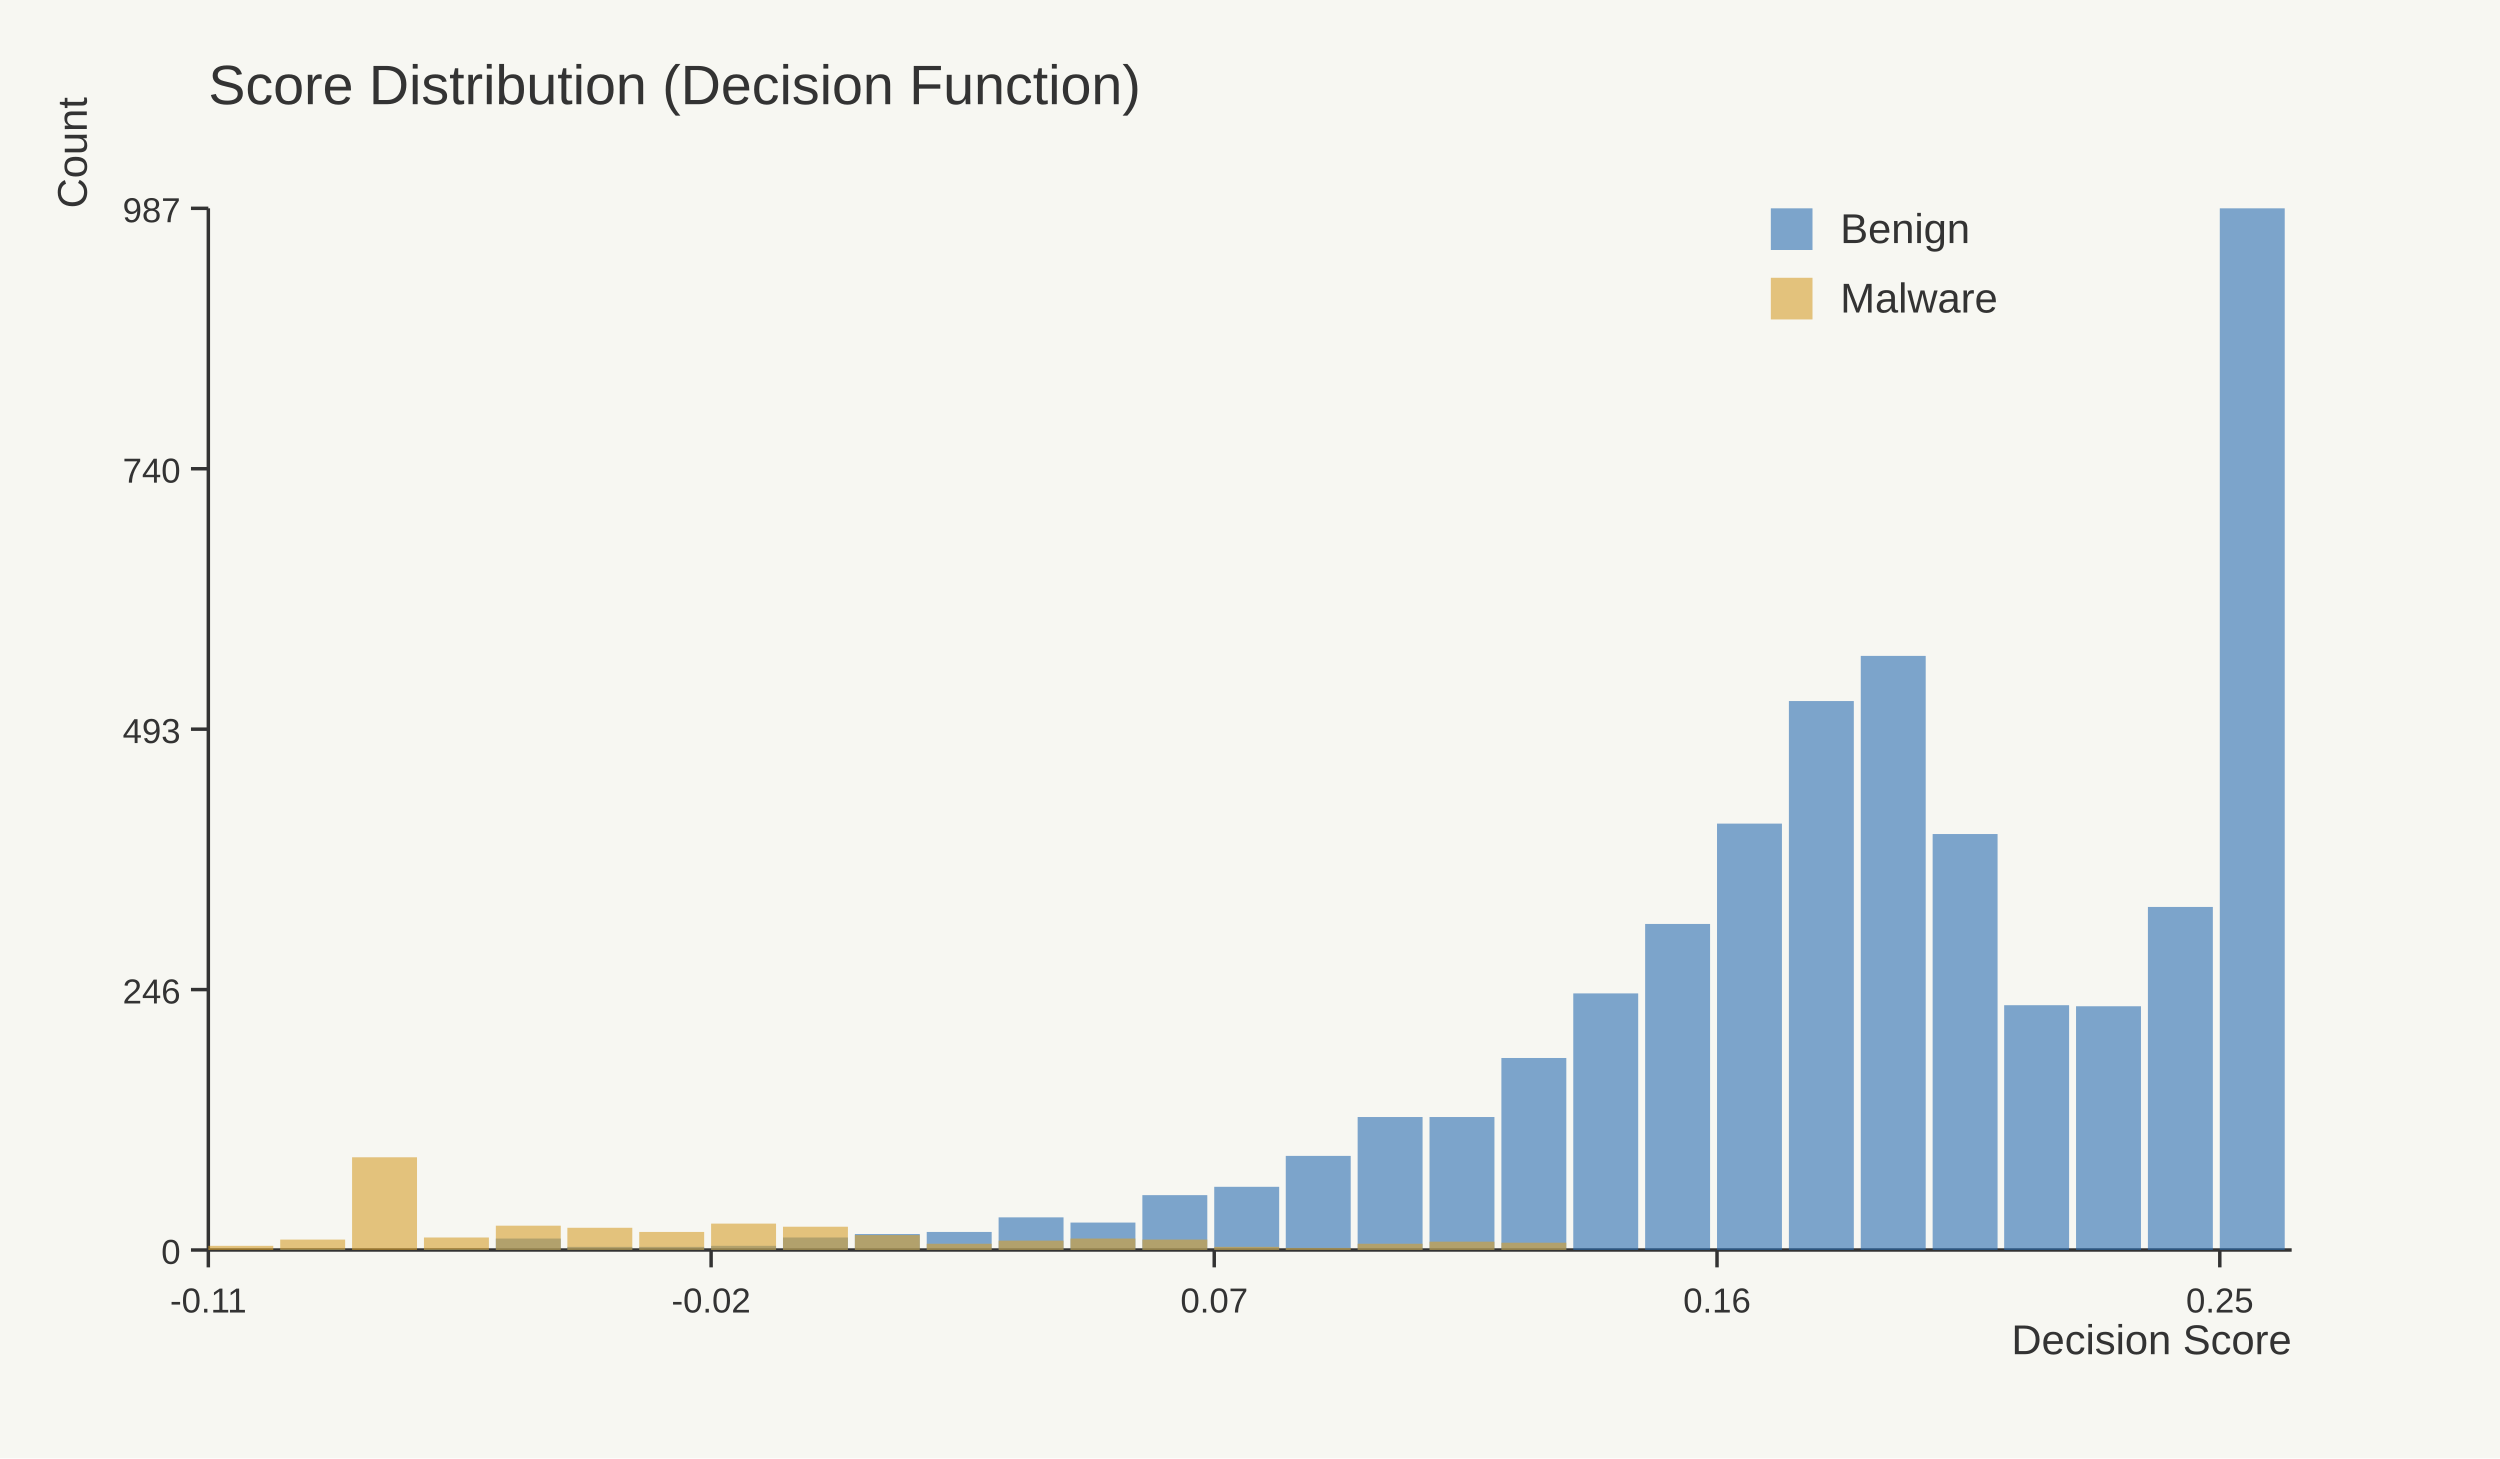
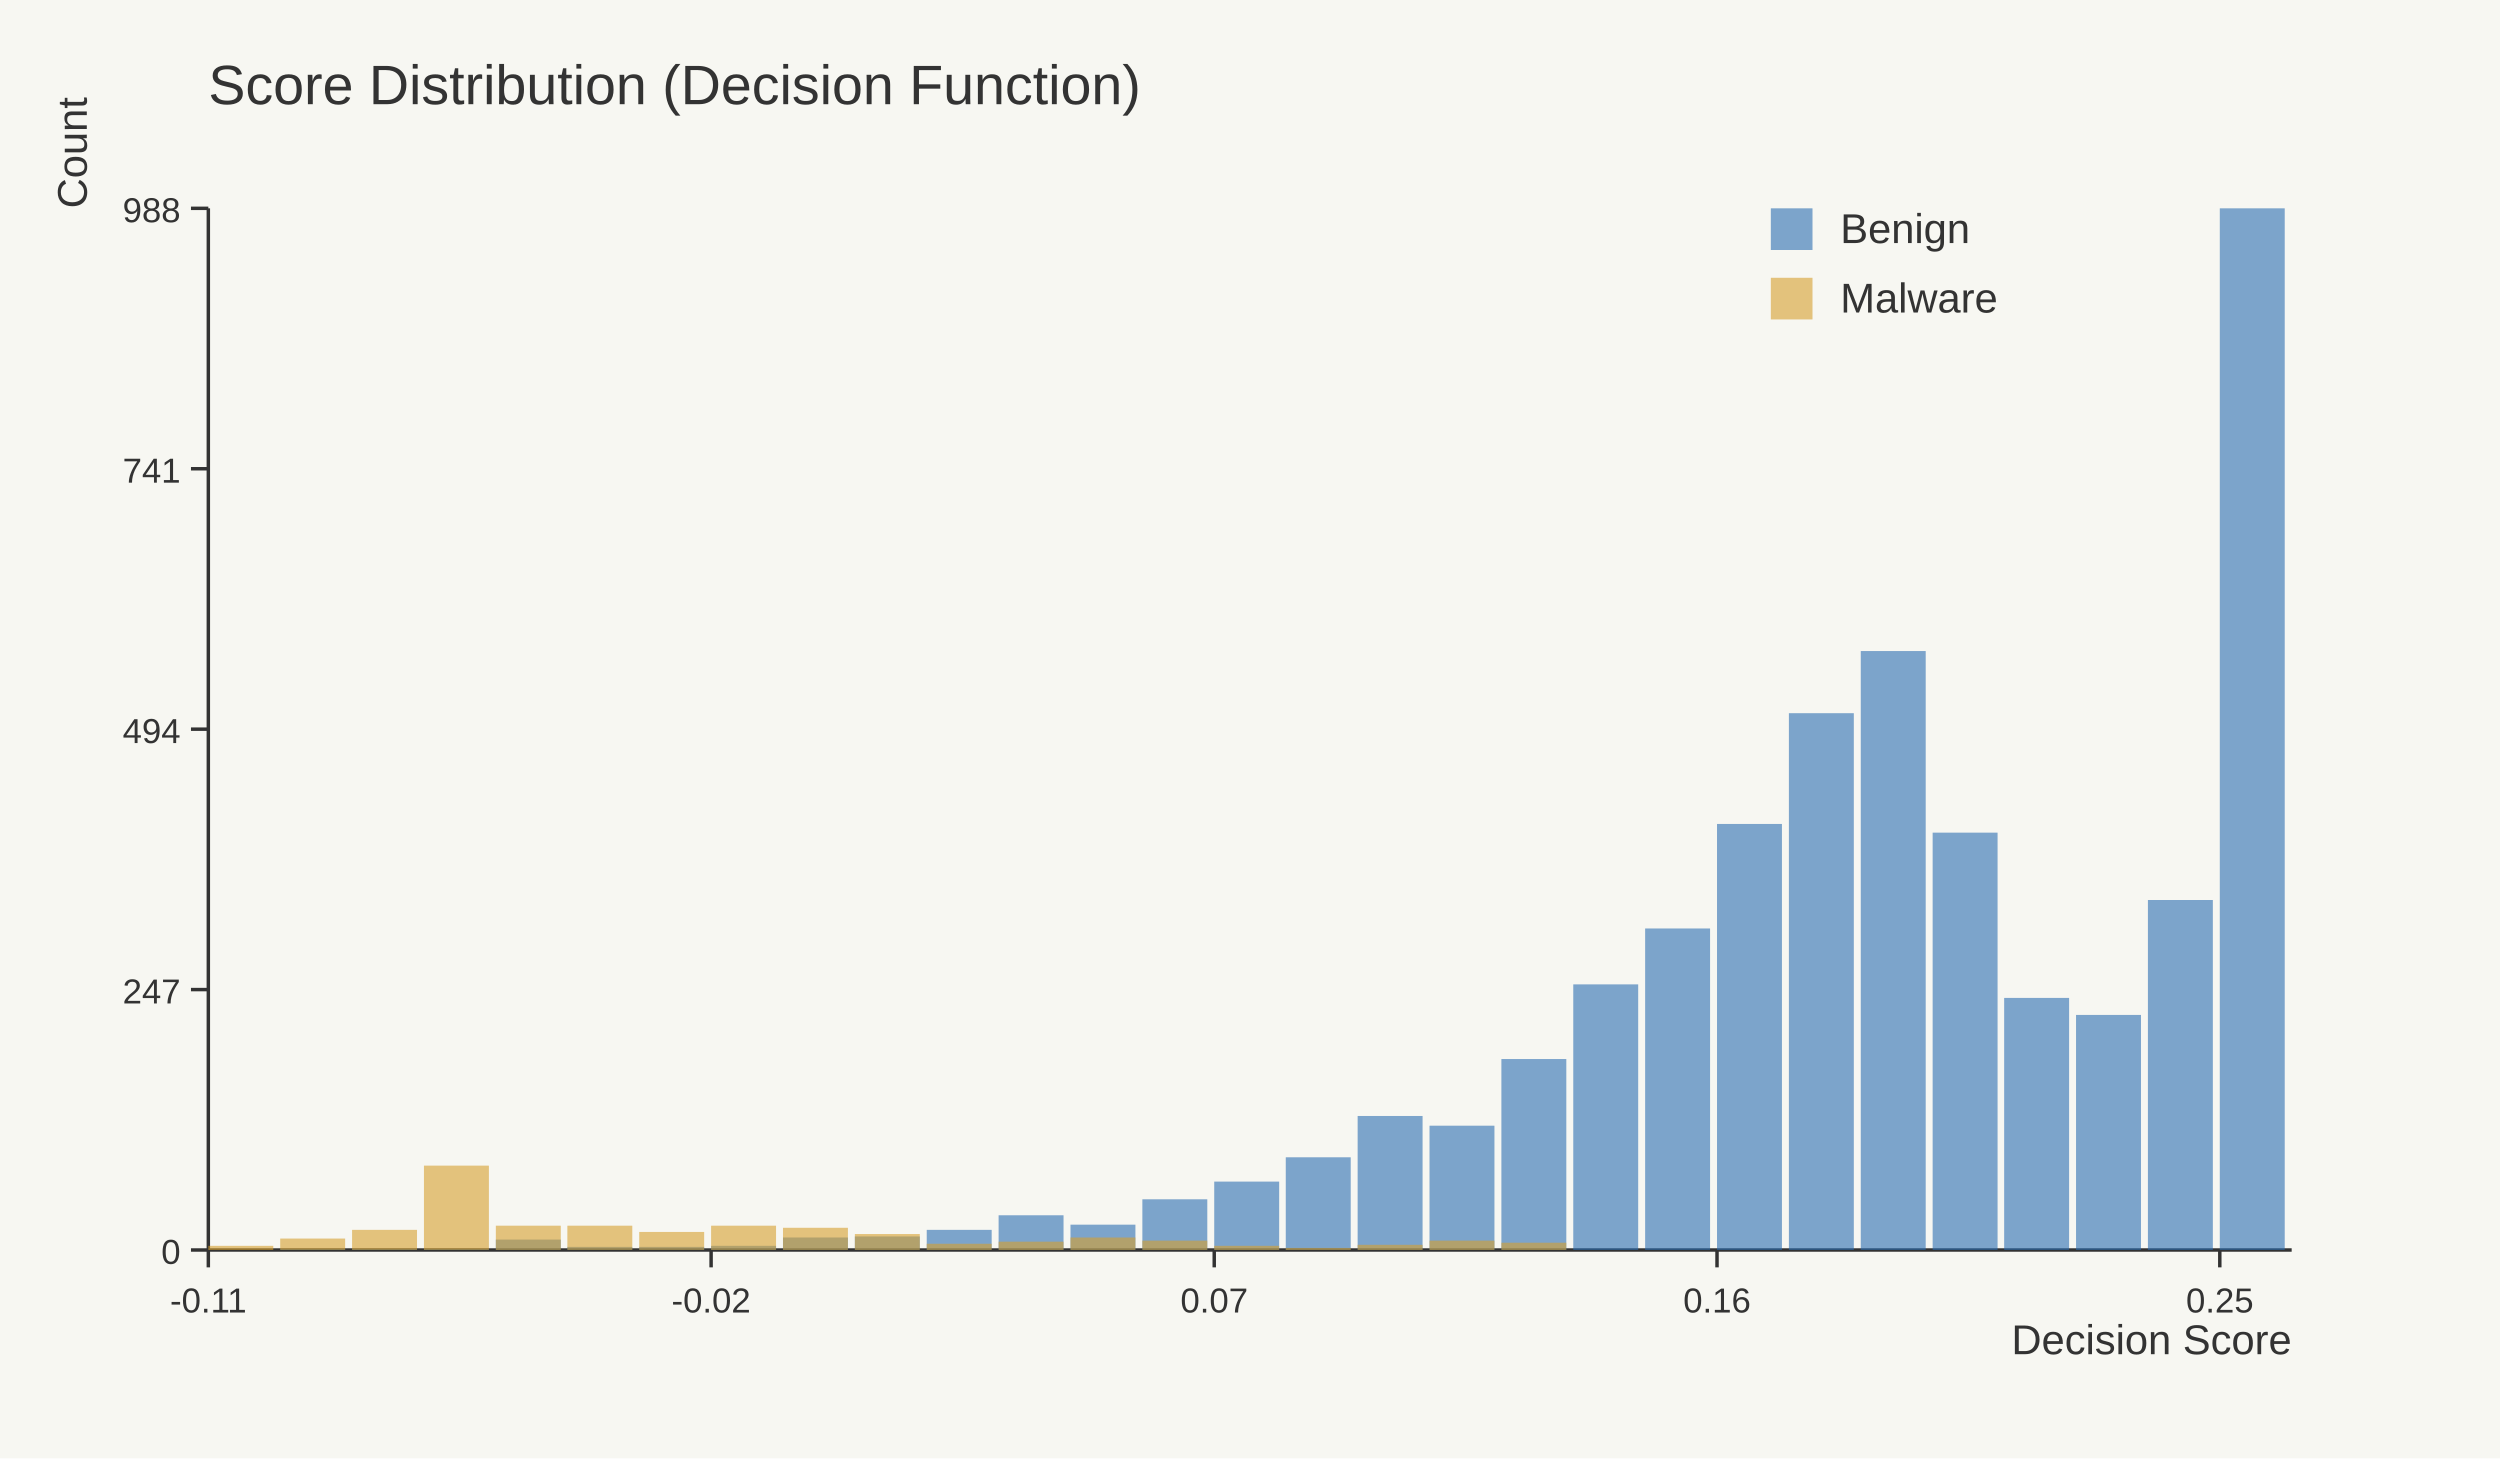
<svg xmlns="http://www.w3.org/2000/svg" width="720" height="420" viewBox="0 0 720 420">
  <rect width="100%" height="100%" fill="#f7f7f2" />
  <text x="60" y="30" font-family="Arial" font-size="16" fill="#333">Score Distribution (Decision Function)</text>
  <line x1="60" y1="360" x2="660" y2="360" stroke="#333" stroke-width="1" />
  <line x1="60" y1="360" x2="60" y2="60" stroke="#333" stroke-width="1" />
  <line x1="60.0" y1="360" x2="60.0" y2="365" stroke="#333" stroke-width="1" />
  <text x="60.0" y="378" font-family="Arial" font-size="10" text-anchor="middle" fill="#333">-0.11</text>
  <line x1="204.8" y1="360" x2="204.8" y2="365" stroke="#333" stroke-width="1" />
  <text x="204.8" y="378" font-family="Arial" font-size="10" text-anchor="middle" fill="#333">-0.02</text>
  <line x1="349.7" y1="360" x2="349.7" y2="365" stroke="#333" stroke-width="1" />
  <text x="349.7" y="378" font-family="Arial" font-size="10" text-anchor="middle" fill="#333">0.07</text>
  <line x1="494.5" y1="360" x2="494.5" y2="365" stroke="#333" stroke-width="1" />
  <text x="494.5" y="378" font-family="Arial" font-size="10" text-anchor="middle" fill="#333">0.16</text>
  <line x1="639.3" y1="360" x2="639.3" y2="365" stroke="#333" stroke-width="1" />
  <text x="639.3" y="378" font-family="Arial" font-size="10" text-anchor="middle" fill="#333">0.25</text>
  <line x1="60" y1="360.0" x2="55" y2="360.0" stroke="#333" stroke-width="1" />
  <text x="52" y="364.0" font-family="Arial" font-size="10" text-anchor="end" fill="#333">0</text>
  <line x1="60" y1="285.0" x2="55" y2="285.0" stroke="#333" stroke-width="1" />
-   <text x="52" y="289.0" font-family="Arial" font-size="10" text-anchor="end" fill="#333">246</text>
+   <text x="52" y="289.0" font-family="Arial" font-size="10" text-anchor="end" fill="#333">247</text>
  <line x1="60" y1="210.0" x2="55" y2="210.0" stroke="#333" stroke-width="1" />
-   <text x="52" y="214.0" font-family="Arial" font-size="10" text-anchor="end" fill="#333">493</text>
+   <text x="52" y="214.0" font-family="Arial" font-size="10" text-anchor="end" fill="#333">494</text>
  <line x1="60" y1="135.0" x2="55" y2="135.0" stroke="#333" stroke-width="1" />
-   <text x="52" y="139.0" font-family="Arial" font-size="10" text-anchor="end" fill="#333">740</text>
+   <text x="52" y="139.0" font-family="Arial" font-size="10" text-anchor="end" fill="#333">741</text>
  <line x1="60" y1="60.0" x2="55" y2="60.0" stroke="#333" stroke-width="1" />
-   <text x="52" y="64.0" font-family="Arial" font-size="10" text-anchor="end" fill="#333">987</text>
+   <text x="52" y="64.0" font-family="Arial" font-size="10" text-anchor="end" fill="#333">988</text>
  <rect x="60.0" y="360.0" width="18.7" height="0.0" fill="#2b6cb0" fill-opacity="0.6" />
  <rect x="60.0" y="358.8" width="18.7" height="1.2" fill="#d69e2e" fill-opacity="0.6" />
  <rect x="80.7" y="359.7" width="18.7" height="0.3" fill="#2b6cb0" fill-opacity="0.6" />
-   <rect x="80.7" y="357.0" width="18.7" height="3.0" fill="#d69e2e" fill-opacity="0.6" />
-   <rect x="101.4" y="360.0" width="18.7" height="0.0" fill="#2b6cb0" fill-opacity="0.6" />
-   <rect x="101.4" y="333.3" width="18.7" height="26.7" fill="#d69e2e" fill-opacity="0.6" />
+   <rect x="80.7" y="356.7" width="18.7" height="3.3" fill="#d69e2e" fill-opacity="0.6" />
+   <rect x="101.4" y="359.7" width="18.7" height="0.3" fill="#2b6cb0" fill-opacity="0.6" />
+   <rect x="101.4" y="354.2" width="18.7" height="5.8" fill="#d69e2e" fill-opacity="0.6" />
  <rect x="122.1" y="359.7" width="18.7" height="0.3" fill="#2b6cb0" fill-opacity="0.6" />
-   <rect x="122.1" y="356.4" width="18.7" height="3.6" fill="#d69e2e" fill-opacity="0.6" />
-   <rect x="142.8" y="356.7" width="18.7" height="3.3" fill="#2b6cb0" fill-opacity="0.6" />
+   <rect x="122.1" y="335.7" width="18.7" height="24.3" fill="#d69e2e" fill-opacity="0.6" />
+   <rect x="142.8" y="357.0" width="18.7" height="3.0" fill="#2b6cb0" fill-opacity="0.6" />
  <rect x="142.8" y="353.0" width="18.7" height="7.0" fill="#d69e2e" fill-opacity="0.6" />
  <rect x="163.4" y="359.1" width="18.7" height="0.9" fill="#2b6cb0" fill-opacity="0.6" />
-   <rect x="163.4" y="353.6" width="18.7" height="6.4" fill="#d69e2e" fill-opacity="0.6" />
+   <rect x="163.4" y="353.0" width="18.7" height="7.0" fill="#d69e2e" fill-opacity="0.6" />
  <rect x="184.1" y="359.1" width="18.7" height="0.9" fill="#2b6cb0" fill-opacity="0.6" />
  <rect x="184.1" y="354.8" width="18.7" height="5.2" fill="#d69e2e" fill-opacity="0.6" />
  <rect x="204.8" y="358.8" width="18.7" height="1.2" fill="#2b6cb0" fill-opacity="0.6" />
-   <rect x="204.8" y="352.4" width="18.7" height="7.6" fill="#d69e2e" fill-opacity="0.6" />
+   <rect x="204.8" y="353.0" width="18.7" height="7.0" fill="#d69e2e" fill-opacity="0.6" />
  <rect x="225.5" y="356.4" width="18.7" height="3.6" fill="#2b6cb0" fill-opacity="0.6" />
-   <rect x="225.5" y="353.3" width="18.7" height="6.7" fill="#d69e2e" fill-opacity="0.6" />
-   <rect x="246.2" y="355.4" width="18.7" height="4.6" fill="#2b6cb0" fill-opacity="0.6" />
-   <rect x="246.2" y="355.7" width="18.7" height="4.3" fill="#d69e2e" fill-opacity="0.6" />
-   <rect x="266.9" y="354.8" width="18.7" height="5.2" fill="#2b6cb0" fill-opacity="0.6" />
+   <rect x="225.5" y="353.6" width="18.7" height="6.4" fill="#d69e2e" fill-opacity="0.6" />
+   <rect x="246.2" y="356.1" width="18.7" height="3.9" fill="#2b6cb0" fill-opacity="0.6" />
+   <rect x="246.2" y="355.4" width="18.7" height="4.6" fill="#d69e2e" fill-opacity="0.6" />
+   <rect x="266.9" y="354.2" width="18.7" height="5.8" fill="#2b6cb0" fill-opacity="0.6" />
  <rect x="266.9" y="358.2" width="18.7" height="1.8" fill="#d69e2e" fill-opacity="0.6" />
-   <rect x="287.6" y="350.6" width="18.7" height="9.4" fill="#2b6cb0" fill-opacity="0.6" />
-   <rect x="287.6" y="357.3" width="18.7" height="2.7" fill="#d69e2e" fill-opacity="0.6" />
-   <rect x="308.3" y="352.1" width="18.7" height="7.9" fill="#2b6cb0" fill-opacity="0.6" />
-   <rect x="308.3" y="356.7" width="18.7" height="3.3" fill="#d69e2e" fill-opacity="0.6" />
-   <rect x="329.0" y="344.2" width="18.7" height="15.8" fill="#2b6cb0" fill-opacity="0.6" />
-   <rect x="329.0" y="357.0" width="18.7" height="3.0" fill="#d69e2e" fill-opacity="0.6" />
-   <rect x="349.7" y="341.8" width="18.7" height="18.2" fill="#2b6cb0" fill-opacity="0.6" />
-   <rect x="349.7" y="359.1" width="18.7" height="0.9" fill="#d69e2e" fill-opacity="0.6" />
-   <rect x="370.3" y="332.9" width="18.7" height="27.1" fill="#2b6cb0" fill-opacity="0.6" />
+   <rect x="287.6" y="350.0" width="18.7" height="10.0" fill="#2b6cb0" fill-opacity="0.6" />
+   <rect x="287.6" y="357.6" width="18.7" height="2.4" fill="#d69e2e" fill-opacity="0.6" />
+   <rect x="308.3" y="352.7" width="18.7" height="7.3" fill="#2b6cb0" fill-opacity="0.6" />
+   <rect x="308.3" y="356.4" width="18.7" height="3.6" fill="#d69e2e" fill-opacity="0.6" />
+   <rect x="329.0" y="345.4" width="18.7" height="14.6" fill="#2b6cb0" fill-opacity="0.6" />
+   <rect x="329.0" y="357.3" width="18.7" height="2.7" fill="#d69e2e" fill-opacity="0.6" />
+   <rect x="349.7" y="340.3" width="18.7" height="19.7" fill="#2b6cb0" fill-opacity="0.6" />
+   <rect x="349.7" y="358.8" width="18.7" height="1.2" fill="#d69e2e" fill-opacity="0.6" />
+   <rect x="370.3" y="333.3" width="18.7" height="26.7" fill="#2b6cb0" fill-opacity="0.6" />
  <rect x="370.3" y="359.4" width="18.7" height="0.6" fill="#d69e2e" fill-opacity="0.6" />
-   <rect x="391.0" y="321.7" width="18.7" height="38.3" fill="#2b6cb0" fill-opacity="0.6" />
-   <rect x="391.0" y="358.2" width="18.7" height="1.8" fill="#d69e2e" fill-opacity="0.6" />
-   <rect x="411.7" y="321.7" width="18.7" height="38.3" fill="#2b6cb0" fill-opacity="0.6" />
-   <rect x="411.7" y="357.6" width="18.7" height="2.4" fill="#d69e2e" fill-opacity="0.6" />
-   <rect x="432.4" y="304.7" width="18.7" height="55.3" fill="#2b6cb0" fill-opacity="0.6" />
+   <rect x="391.0" y="321.4" width="18.7" height="38.6" fill="#2b6cb0" fill-opacity="0.6" />
+   <rect x="391.0" y="358.5" width="18.7" height="1.5" fill="#d69e2e" fill-opacity="0.6" />
+   <rect x="411.7" y="324.2" width="18.7" height="35.8" fill="#2b6cb0" fill-opacity="0.6" />
+   <rect x="411.7" y="357.3" width="18.7" height="2.7" fill="#d69e2e" fill-opacity="0.6" />
+   <rect x="432.4" y="305.0" width="18.7" height="55.0" fill="#2b6cb0" fill-opacity="0.6" />
  <rect x="432.4" y="357.9" width="18.7" height="2.1" fill="#d69e2e" fill-opacity="0.6" />
-   <rect x="453.1" y="286.1" width="18.7" height="73.9" fill="#2b6cb0" fill-opacity="0.6" />
+   <rect x="453.1" y="283.5" width="18.7" height="76.5" fill="#2b6cb0" fill-opacity="0.6" />
  <rect x="453.1" y="360.0" width="18.7" height="0.0" fill="#d69e2e" fill-opacity="0.6" />
-   <rect x="473.8" y="266.1" width="18.7" height="93.9" fill="#2b6cb0" fill-opacity="0.6" />
+   <rect x="473.8" y="267.4" width="18.7" height="92.6" fill="#2b6cb0" fill-opacity="0.6" />
  <rect x="473.8" y="360.0" width="18.7" height="0.0" fill="#d69e2e" fill-opacity="0.6" />
-   <rect x="494.5" y="237.2" width="18.7" height="122.8" fill="#2b6cb0" fill-opacity="0.6" />
+   <rect x="494.5" y="237.3" width="18.7" height="122.7" fill="#2b6cb0" fill-opacity="0.6" />
  <rect x="494.5" y="360.0" width="18.7" height="0.0" fill="#d69e2e" fill-opacity="0.6" />
-   <rect x="515.2" y="201.9" width="18.7" height="158.1" fill="#2b6cb0" fill-opacity="0.6" />
+   <rect x="515.2" y="205.4" width="18.7" height="154.6" fill="#2b6cb0" fill-opacity="0.6" />
  <rect x="515.2" y="360.0" width="18.7" height="0.0" fill="#d69e2e" fill-opacity="0.6" />
-   <rect x="535.9" y="188.9" width="18.7" height="171.1" fill="#2b6cb0" fill-opacity="0.6" />
+   <rect x="535.9" y="187.5" width="18.7" height="172.5" fill="#2b6cb0" fill-opacity="0.6" />
  <rect x="535.9" y="360.0" width="18.7" height="0.0" fill="#d69e2e" fill-opacity="0.6" />
-   <rect x="556.6" y="240.2" width="18.7" height="119.8" fill="#2b6cb0" fill-opacity="0.6" />
+   <rect x="556.6" y="239.8" width="18.7" height="120.2" fill="#2b6cb0" fill-opacity="0.6" />
  <rect x="556.6" y="360.0" width="18.7" height="0.0" fill="#d69e2e" fill-opacity="0.6" />
-   <rect x="577.2" y="289.5" width="18.7" height="70.5" fill="#2b6cb0" fill-opacity="0.6" />
+   <rect x="577.2" y="287.4" width="18.7" height="72.6" fill="#2b6cb0" fill-opacity="0.6" />
  <rect x="577.2" y="360.0" width="18.7" height="0.0" fill="#d69e2e" fill-opacity="0.6" />
-   <rect x="597.9" y="289.8" width="18.7" height="70.2" fill="#2b6cb0" fill-opacity="0.6" />
+   <rect x="597.9" y="292.3" width="18.7" height="67.7" fill="#2b6cb0" fill-opacity="0.6" />
  <rect x="597.9" y="360.0" width="18.7" height="0.0" fill="#d69e2e" fill-opacity="0.6" />
-   <rect x="618.6" y="261.2" width="18.7" height="98.8" fill="#2b6cb0" fill-opacity="0.6" />
+   <rect x="618.6" y="259.2" width="18.7" height="100.8" fill="#2b6cb0" fill-opacity="0.6" />
  <rect x="618.6" y="360.0" width="18.7" height="0.0" fill="#d69e2e" fill-opacity="0.6" />
  <rect x="639.3" y="60.0" width="18.7" height="300.0" fill="#2b6cb0" fill-opacity="0.6" />
  <rect x="639.3" y="360.0" width="18.7" height="0.0" fill="#d69e2e" fill-opacity="0.6" />
  <text x="660" y="390" font-family="Arial" font-size="12" text-anchor="end" fill="#333">Decision Score</text>
  <text x="25" y="60" font-family="Arial" font-size="12" fill="#333" transform="rotate(-90 25,60)">Count</text>
  <rect x="510" y="60" width="12" height="12" fill="#2b6cb0" fill-opacity="0.6" />
  <text x="530" y="70" font-family="Arial" font-size="12" fill="#333">Benign</text>
  <rect x="510" y="80" width="12" height="12" fill="#d69e2e" fill-opacity="0.6" />
  <text x="530" y="90" font-family="Arial" font-size="12" fill="#333">Malware</text>
</svg>
